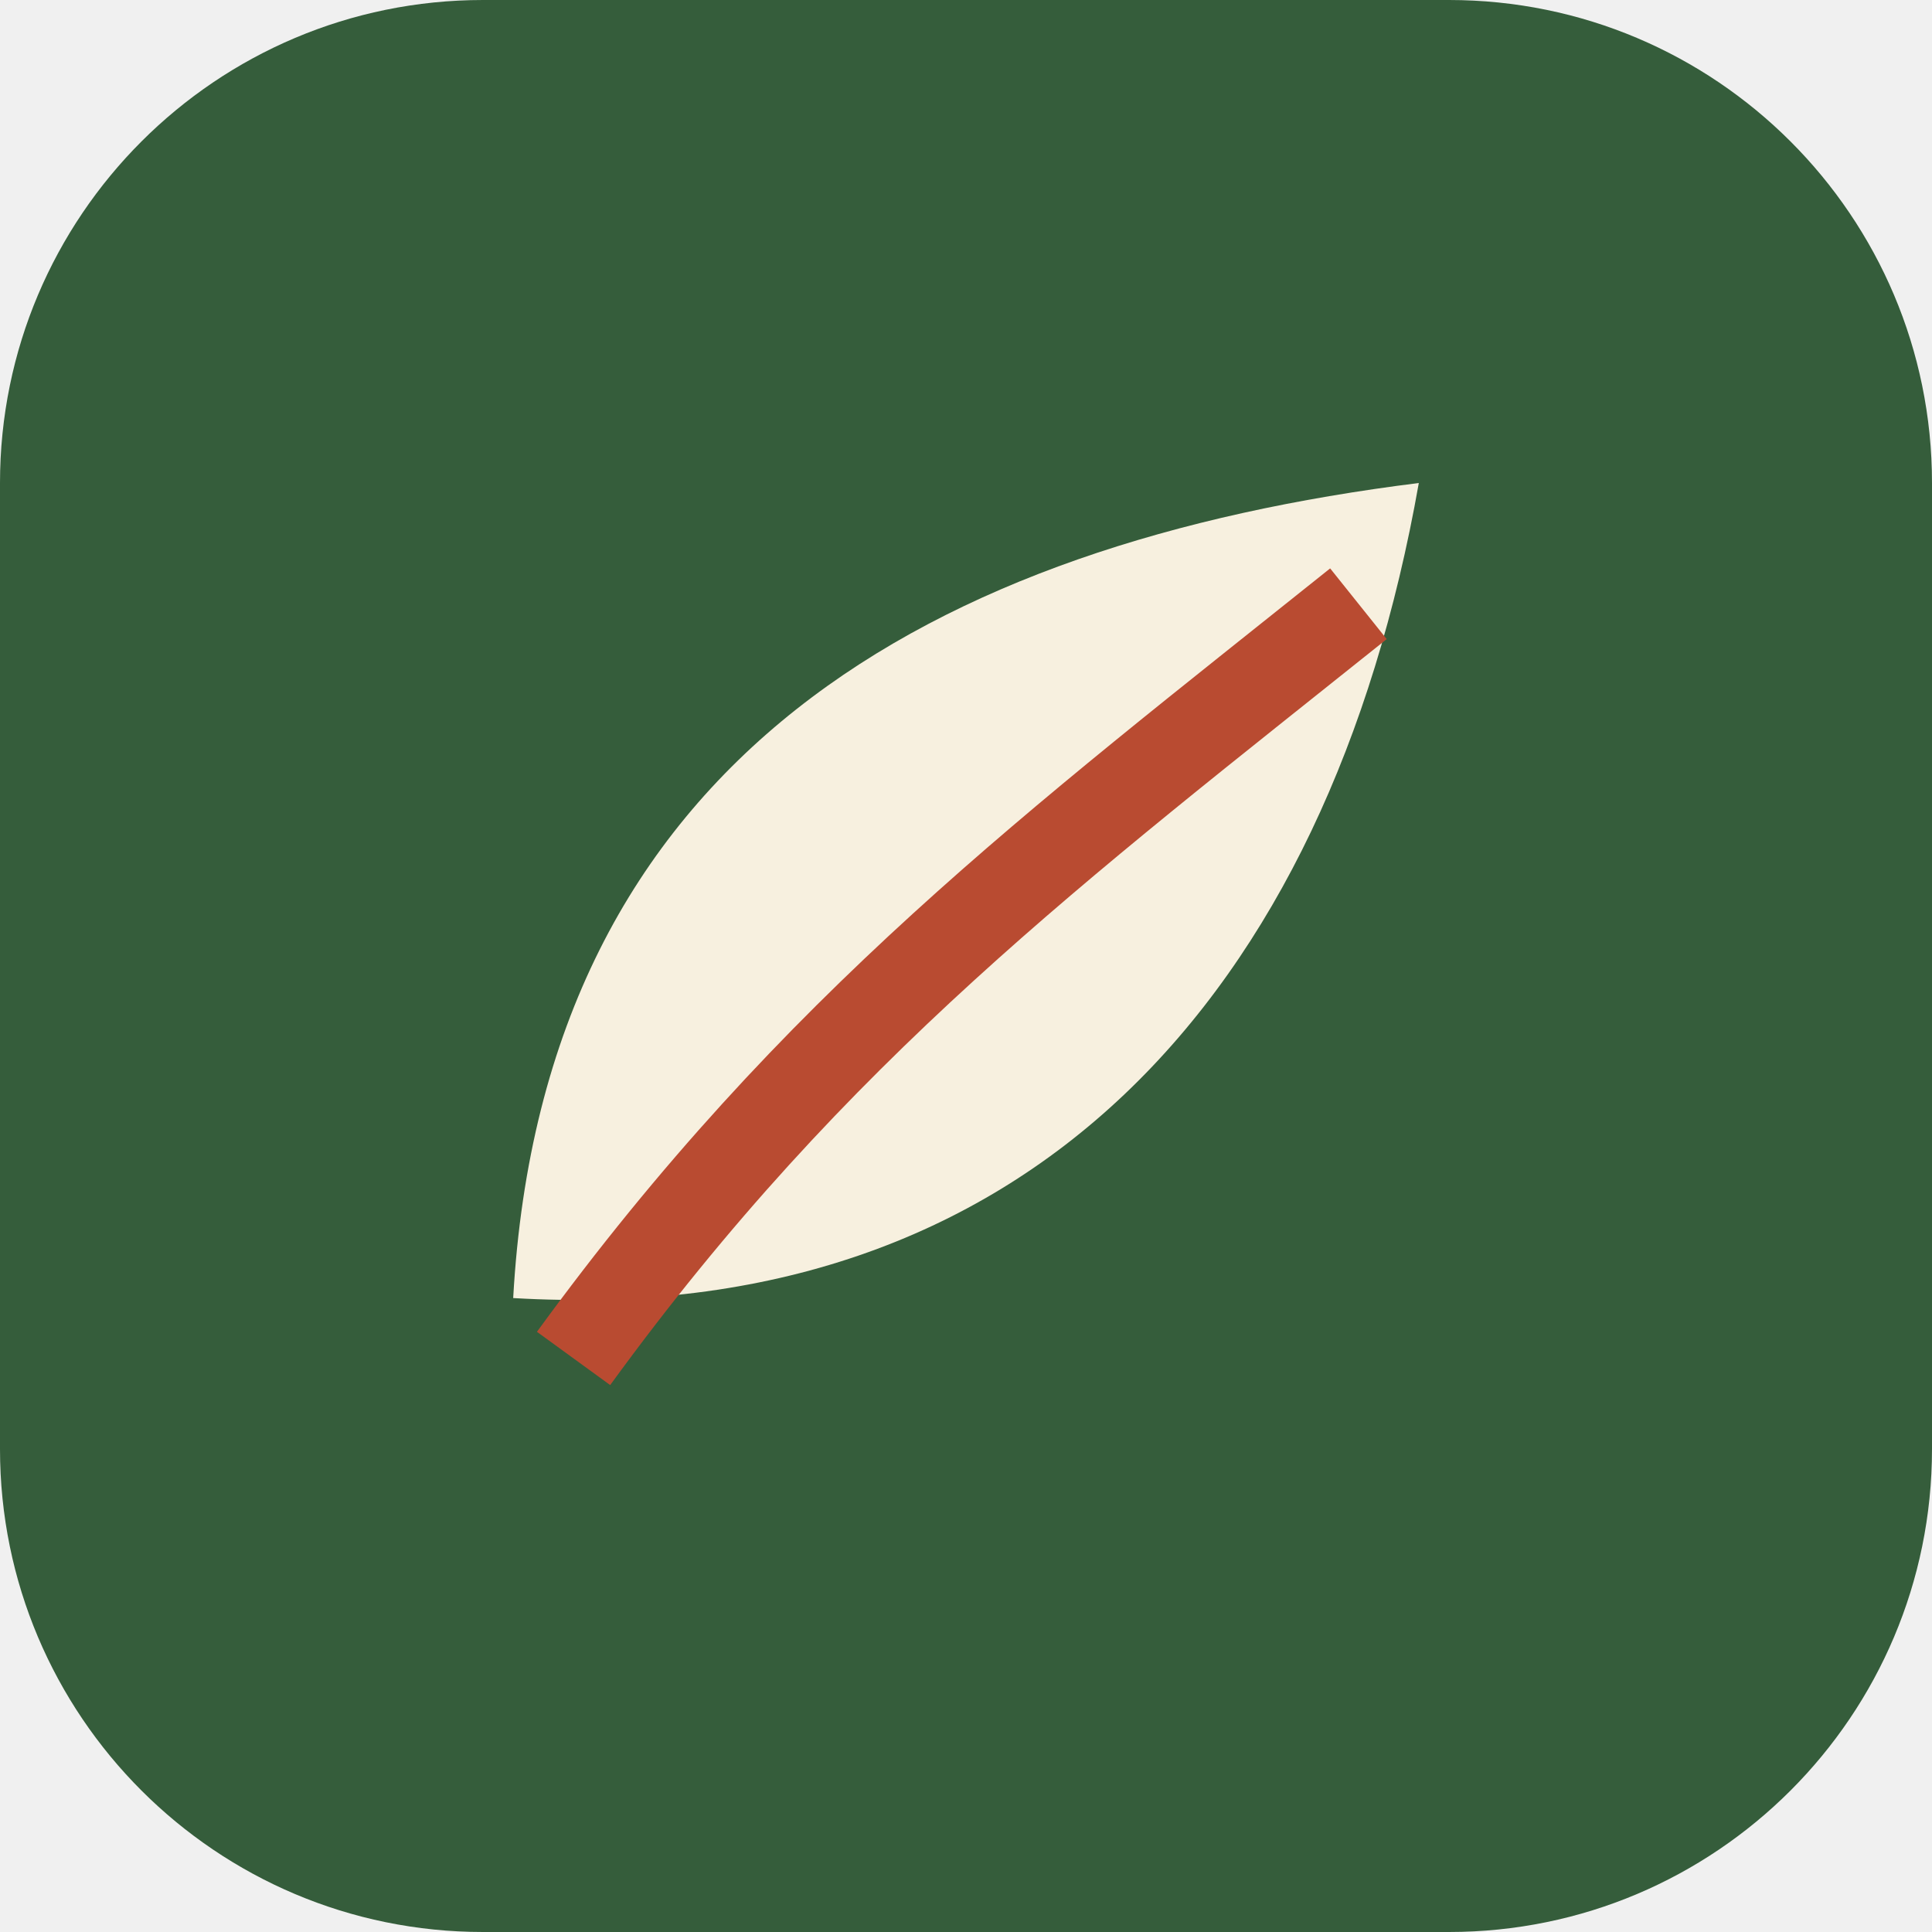
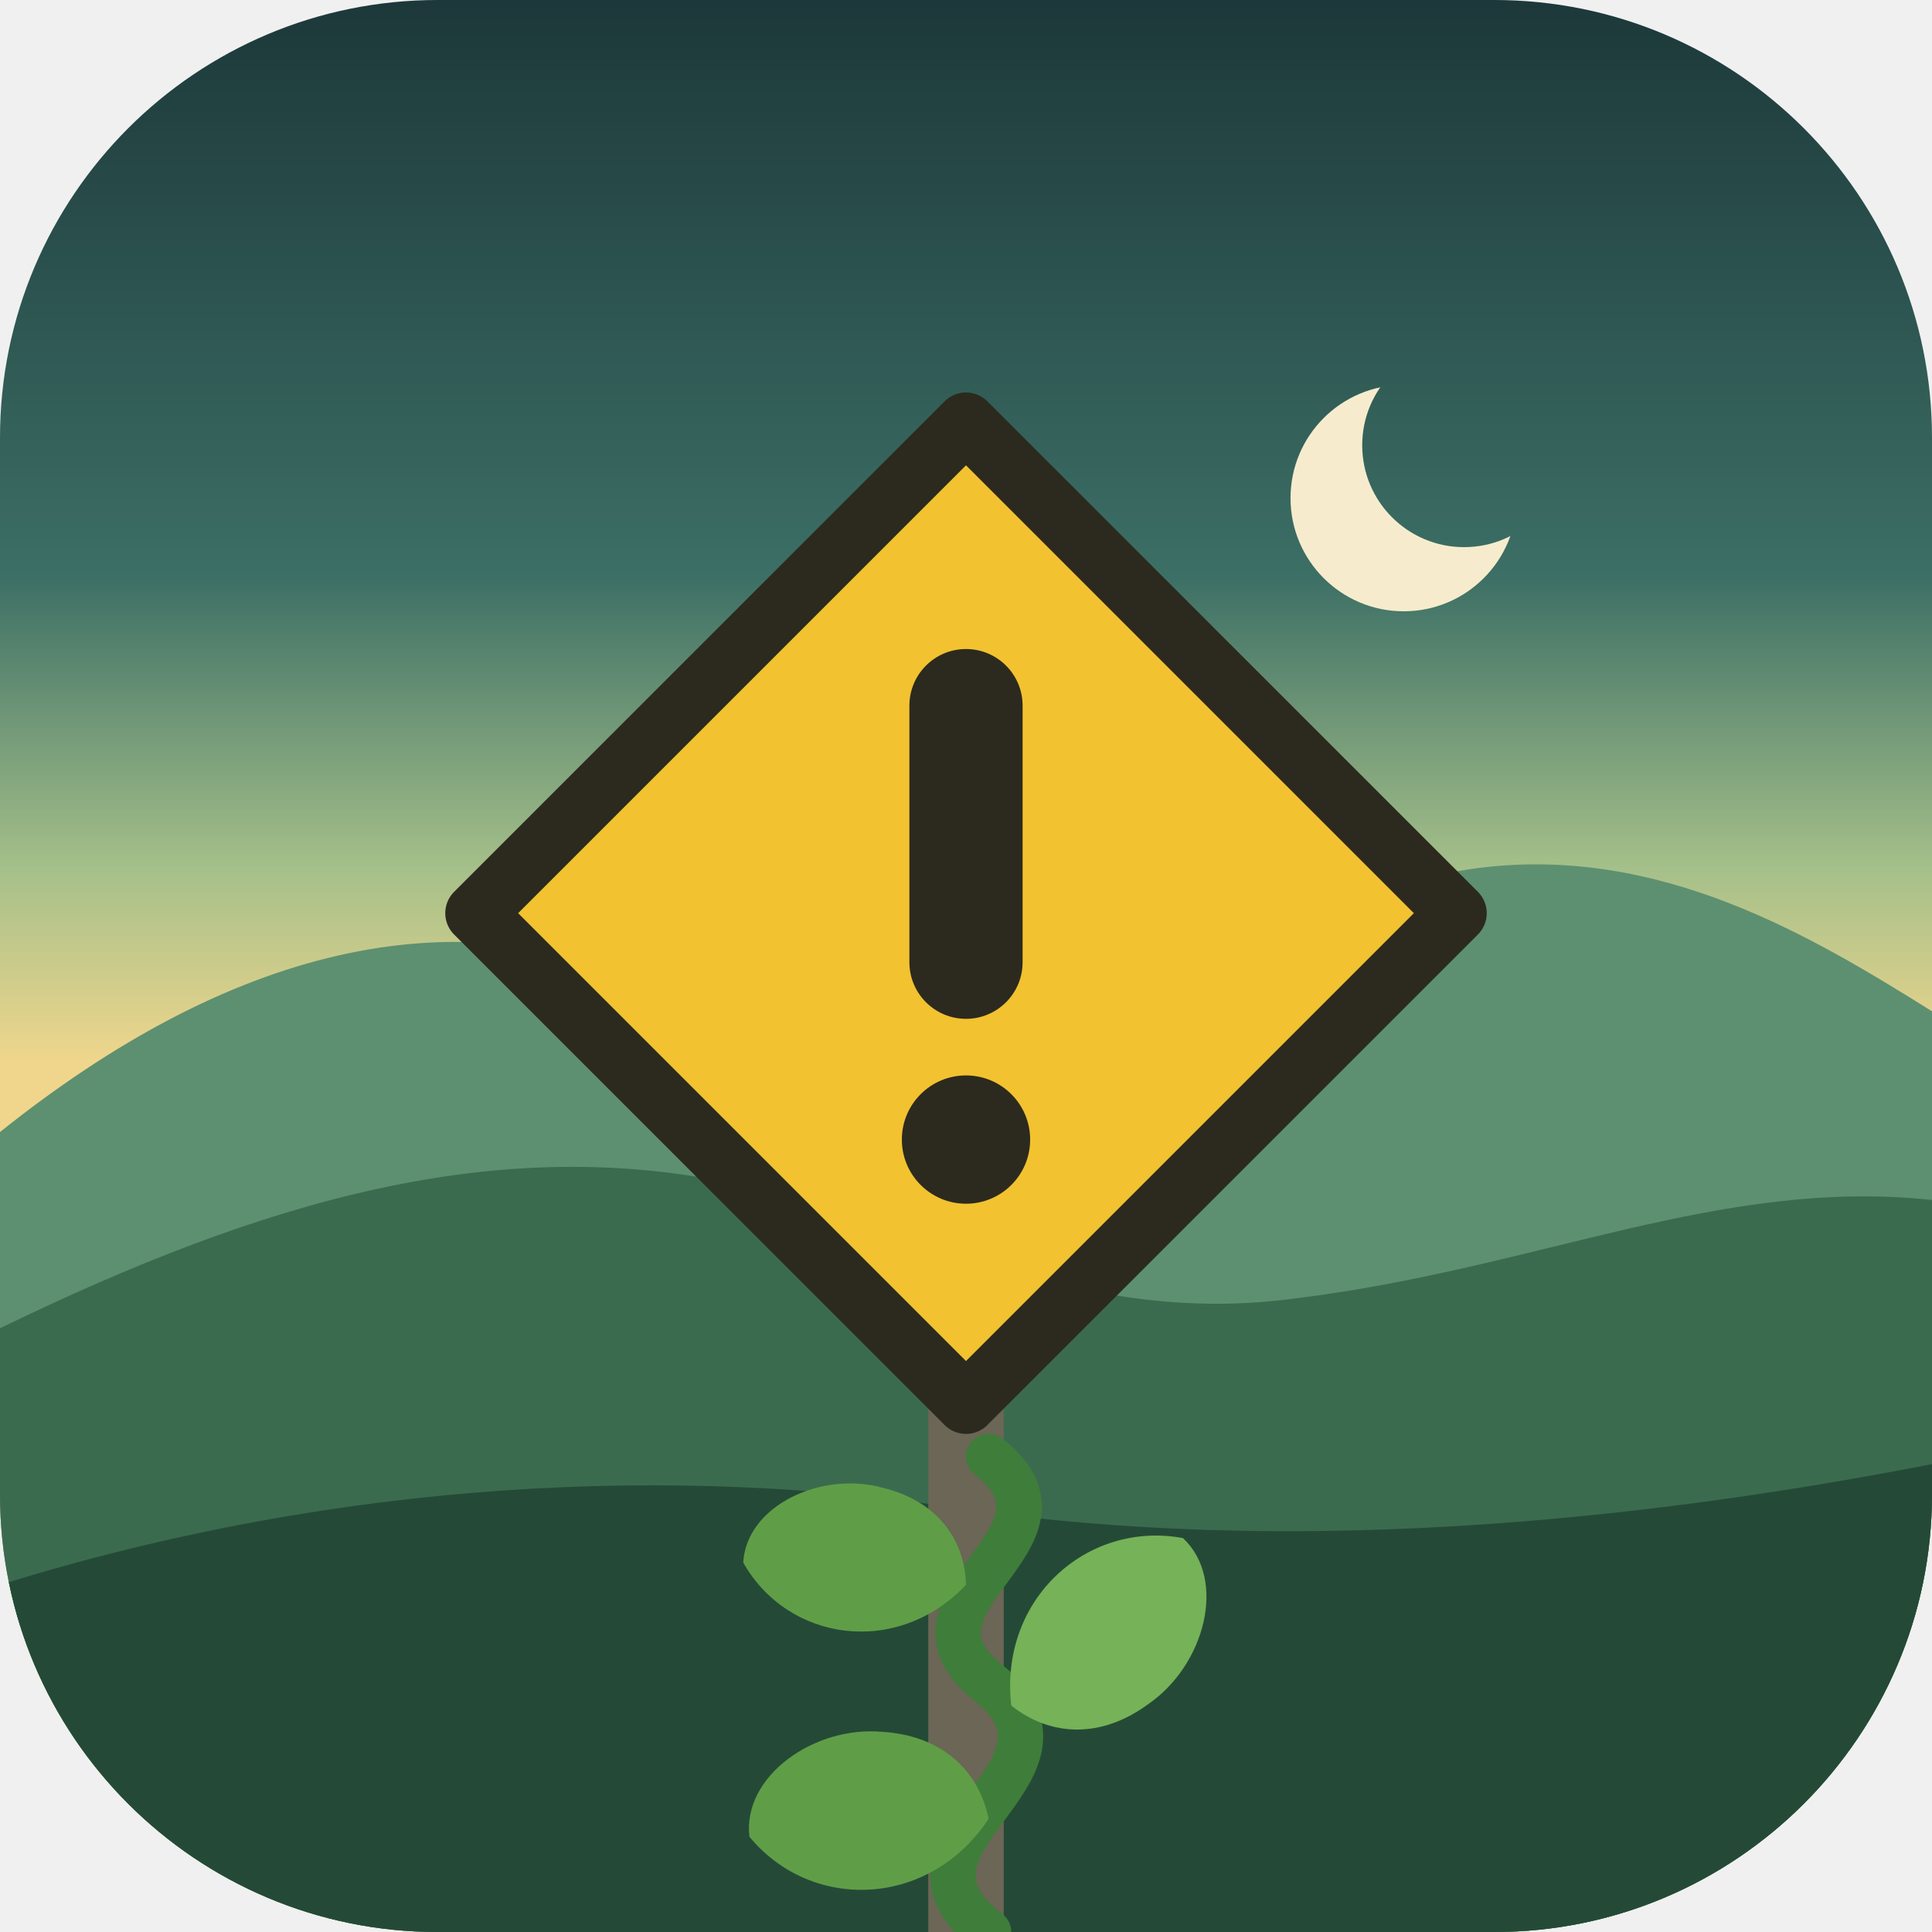
- <svg xmlns="http://www.w3.org/2000/svg" viewBox="0 0 64 64">
-   <rect width="64" height="64" rx="16" fill="#355d3b" />
-   <path d="M17 43c17 1 27-10 30-27-16 2-29 9-30 27Z" fill="#f7f0df" />
-   <path d="M19 45c8-11 16-17 26-25" fill="none" stroke="#b94b31" stroke-width="3" />
+ <svg xmlns="http://www.w3.org/2000/svg" viewBox="0 0 512 512">
+   <defs>
+     <clipPath id="tile">
+       <rect width="512" height="512" rx="116" />
+     </clipPath>
+     <linearGradient id="sky" x1="0" y1="0" x2="0" y2="1">
+       <stop offset="0" stop-color="#1c3739" />
+       <stop offset=".3" stop-color="#3c6f65" />
+       <stop offset=".45" stop-color="#a5c08a" />
+       <stop offset=".55" stop-color="#f0d68c" />
+     </linearGradient>
+     <mask id="crescent">
+       <rect width="512" height="512" fill="#fff" />
+       <circle cx="388" cy="118" r="27" fill="#000" />
+     </mask>
+   </defs>
+   <g clip-path="url(#tile)">
+     <rect width="512" height="512" fill="url(#sky)" />
+     <circle cx="372" cy="132" r="30" fill="#f6eccd" mask="url(#crescent)" />
+     <path d="M0 300 C60 252 120 236 176 262 C214 280 236 300 262 296 C300 290 330 238 392 230 C440 224 480 248 512 268 V512 H0Z" fill="#5d9070" />
+     <path d="M0 352 C70 318 132 300 196 314 C246 326 286 352 344 344 C408 336 456 312 512 318 V512 H0Z" fill="#3b6b4f" />
+     <path d="M0 420 C90 392 180 388 256 400 C340 412 430 404 512 388 V512 H0Z" fill="#244a37" />
+     <rect x="246" y="330" width="20" height="190" rx="3" fill="#6b6655" />
+     <path d="M262 512 C230 488 292 470 262 446 C234 424 290 408 262 386" fill="none" stroke="#3f7d3a" stroke-width="12" stroke-linecap="round" />
+     <g transform="translate(262 482) rotate(195) scale(1.5)">
+       <path d="M0 0 C6 -18 26 -24 40 -14 C44 -4 34 8 22 10 C12 12 4 8 0 0Z" fill="#5f9e47" />
+     </g>
+     <g transform="translate(268 452) rotate(-25) scale(1.5)">
+       <path d="M0 0 C6 -18 26 -24 40 -14 C44 -4 34 8 22 10 C12 12 4 8 0 0Z" fill="#76b257" />
+     </g>
+     <g transform="translate(256 420) rotate(205) scale(1.4)">
+       <path d="M0 0 C6 -18 26 -24 40 -14 C44 -4 34 8 22 10 C12 12 4 8 0 0Z" fill="#5f9e47" />
+     </g>
+     <path d="M256 112 L386 242 L256 372 L126 242Z" fill="#f2c230" stroke="#2c2a1e" stroke-width="16" stroke-linejoin="round" />
+     <rect x="241" y="172" width="30" height="98" rx="15" fill="#2c2a1e" />
+     <circle cx="256" cy="302" r="17" fill="#2c2a1e" />
+   </g>
</svg>
